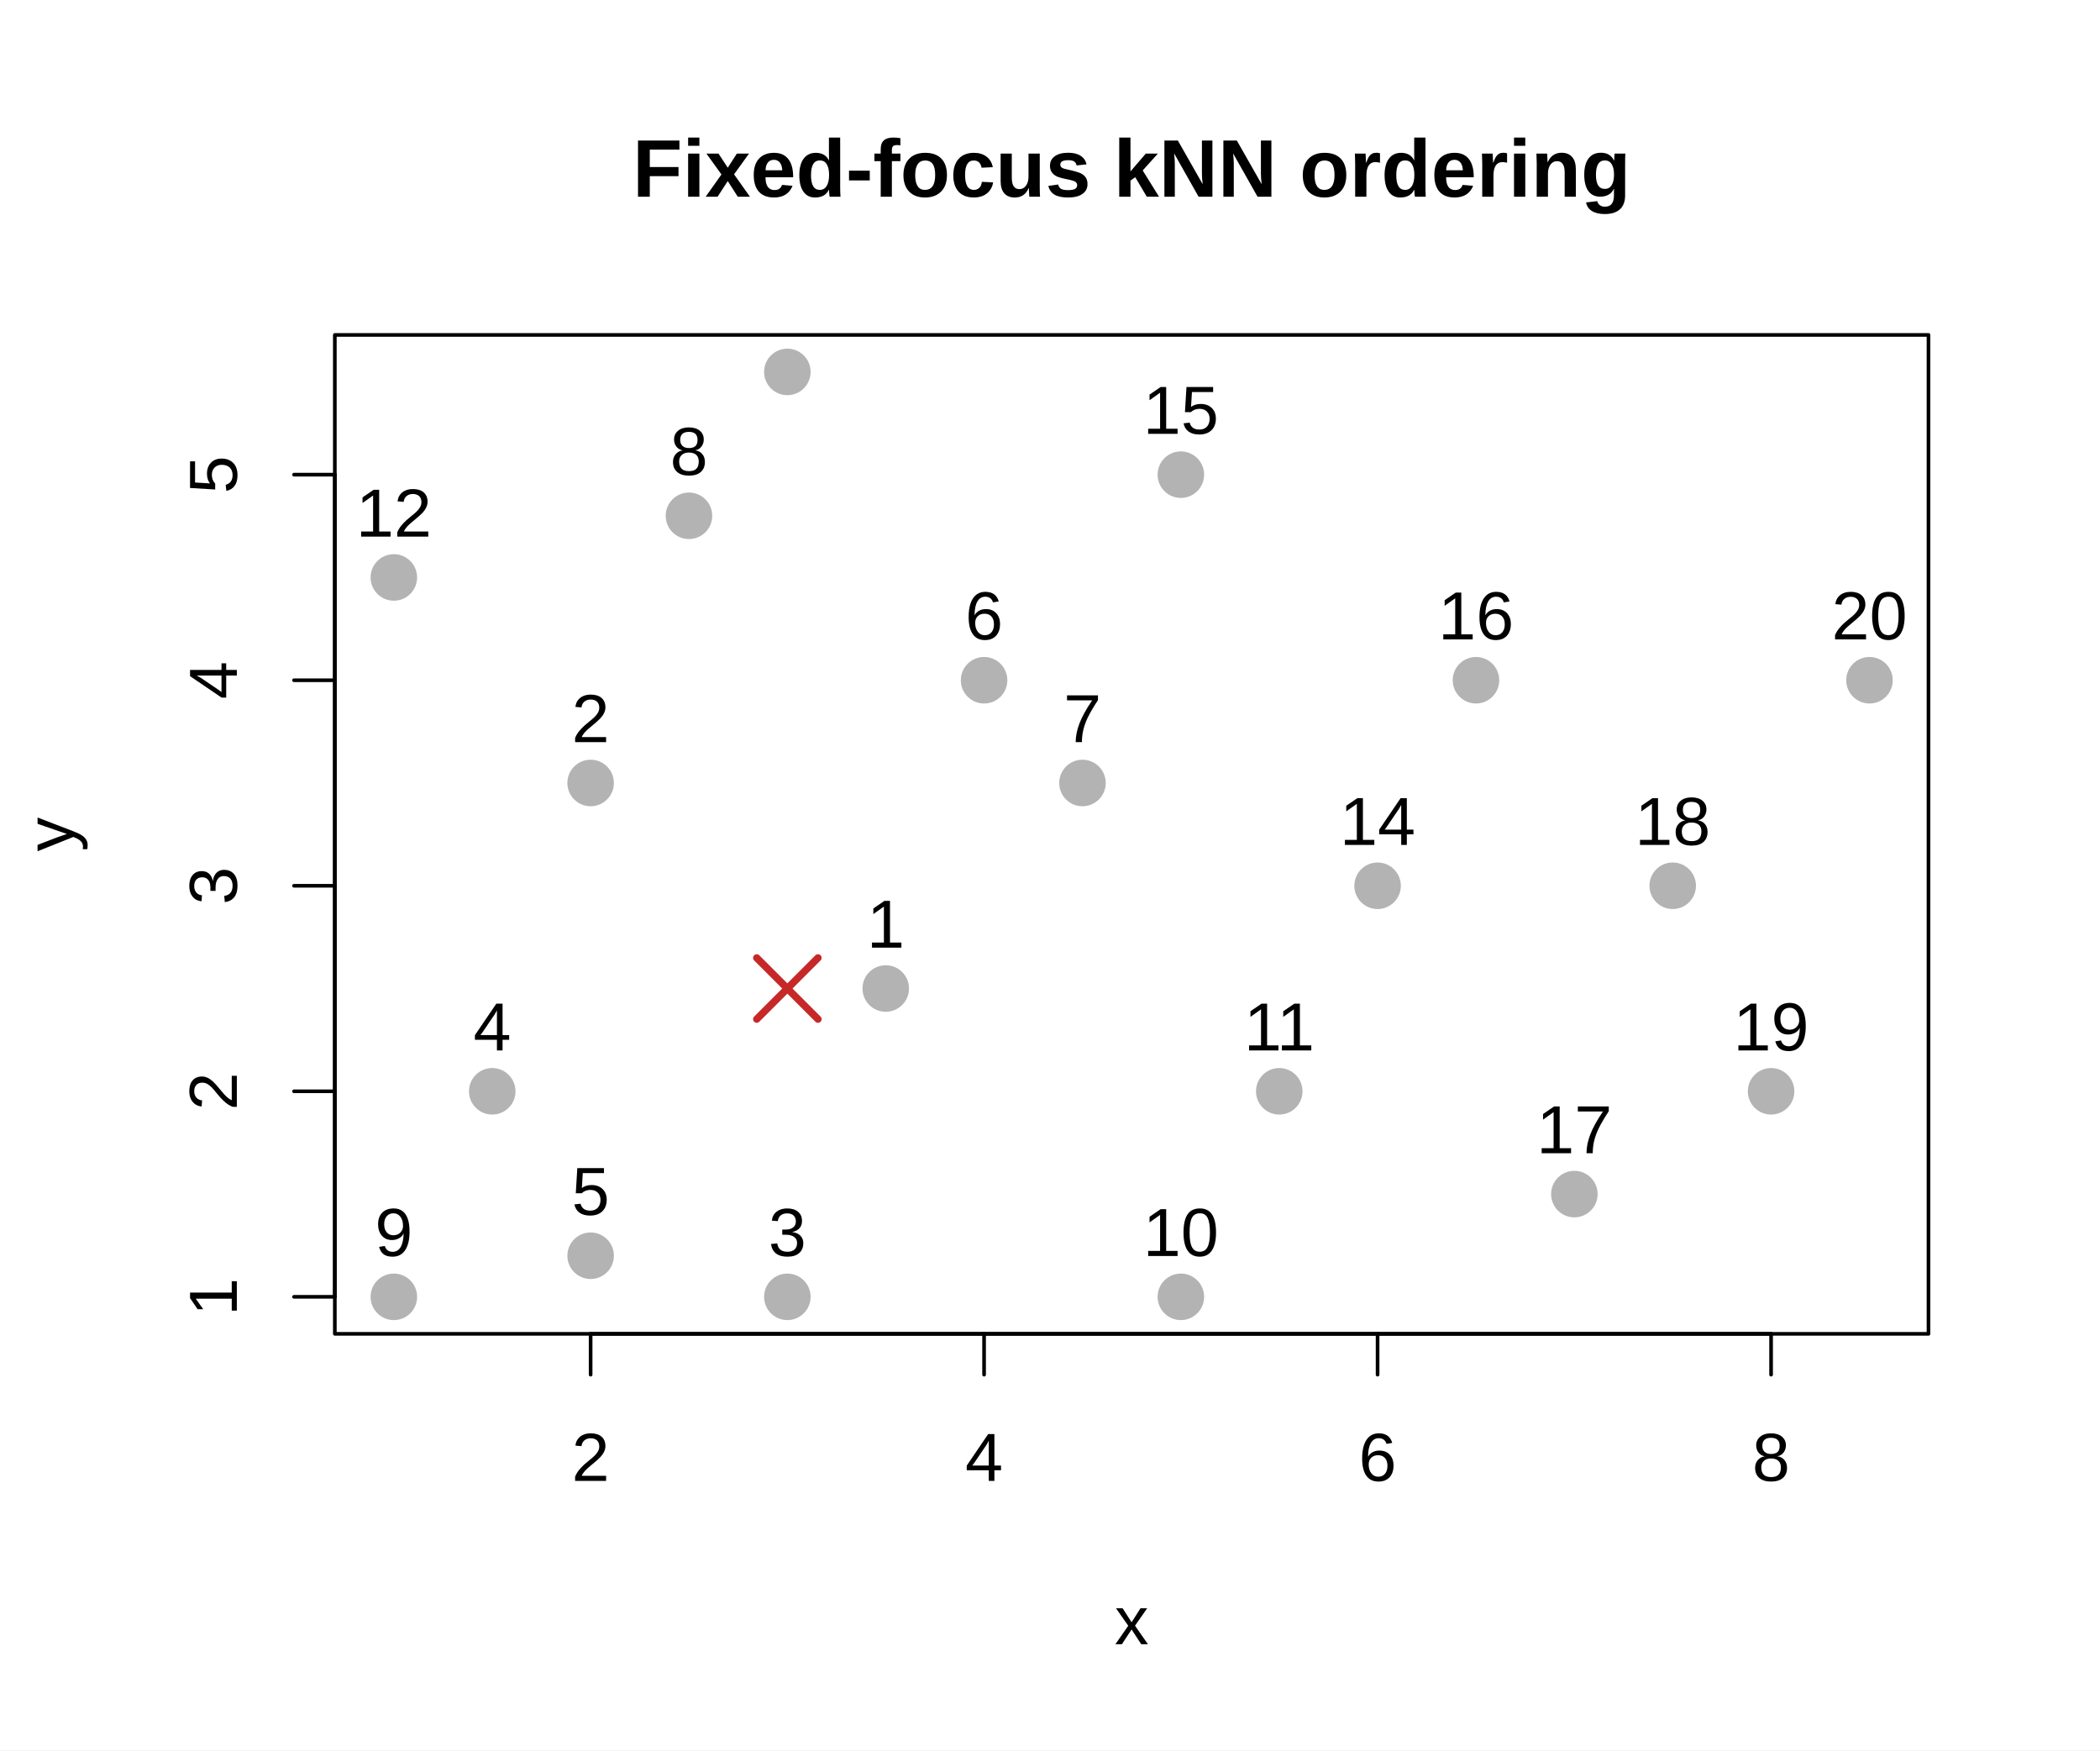
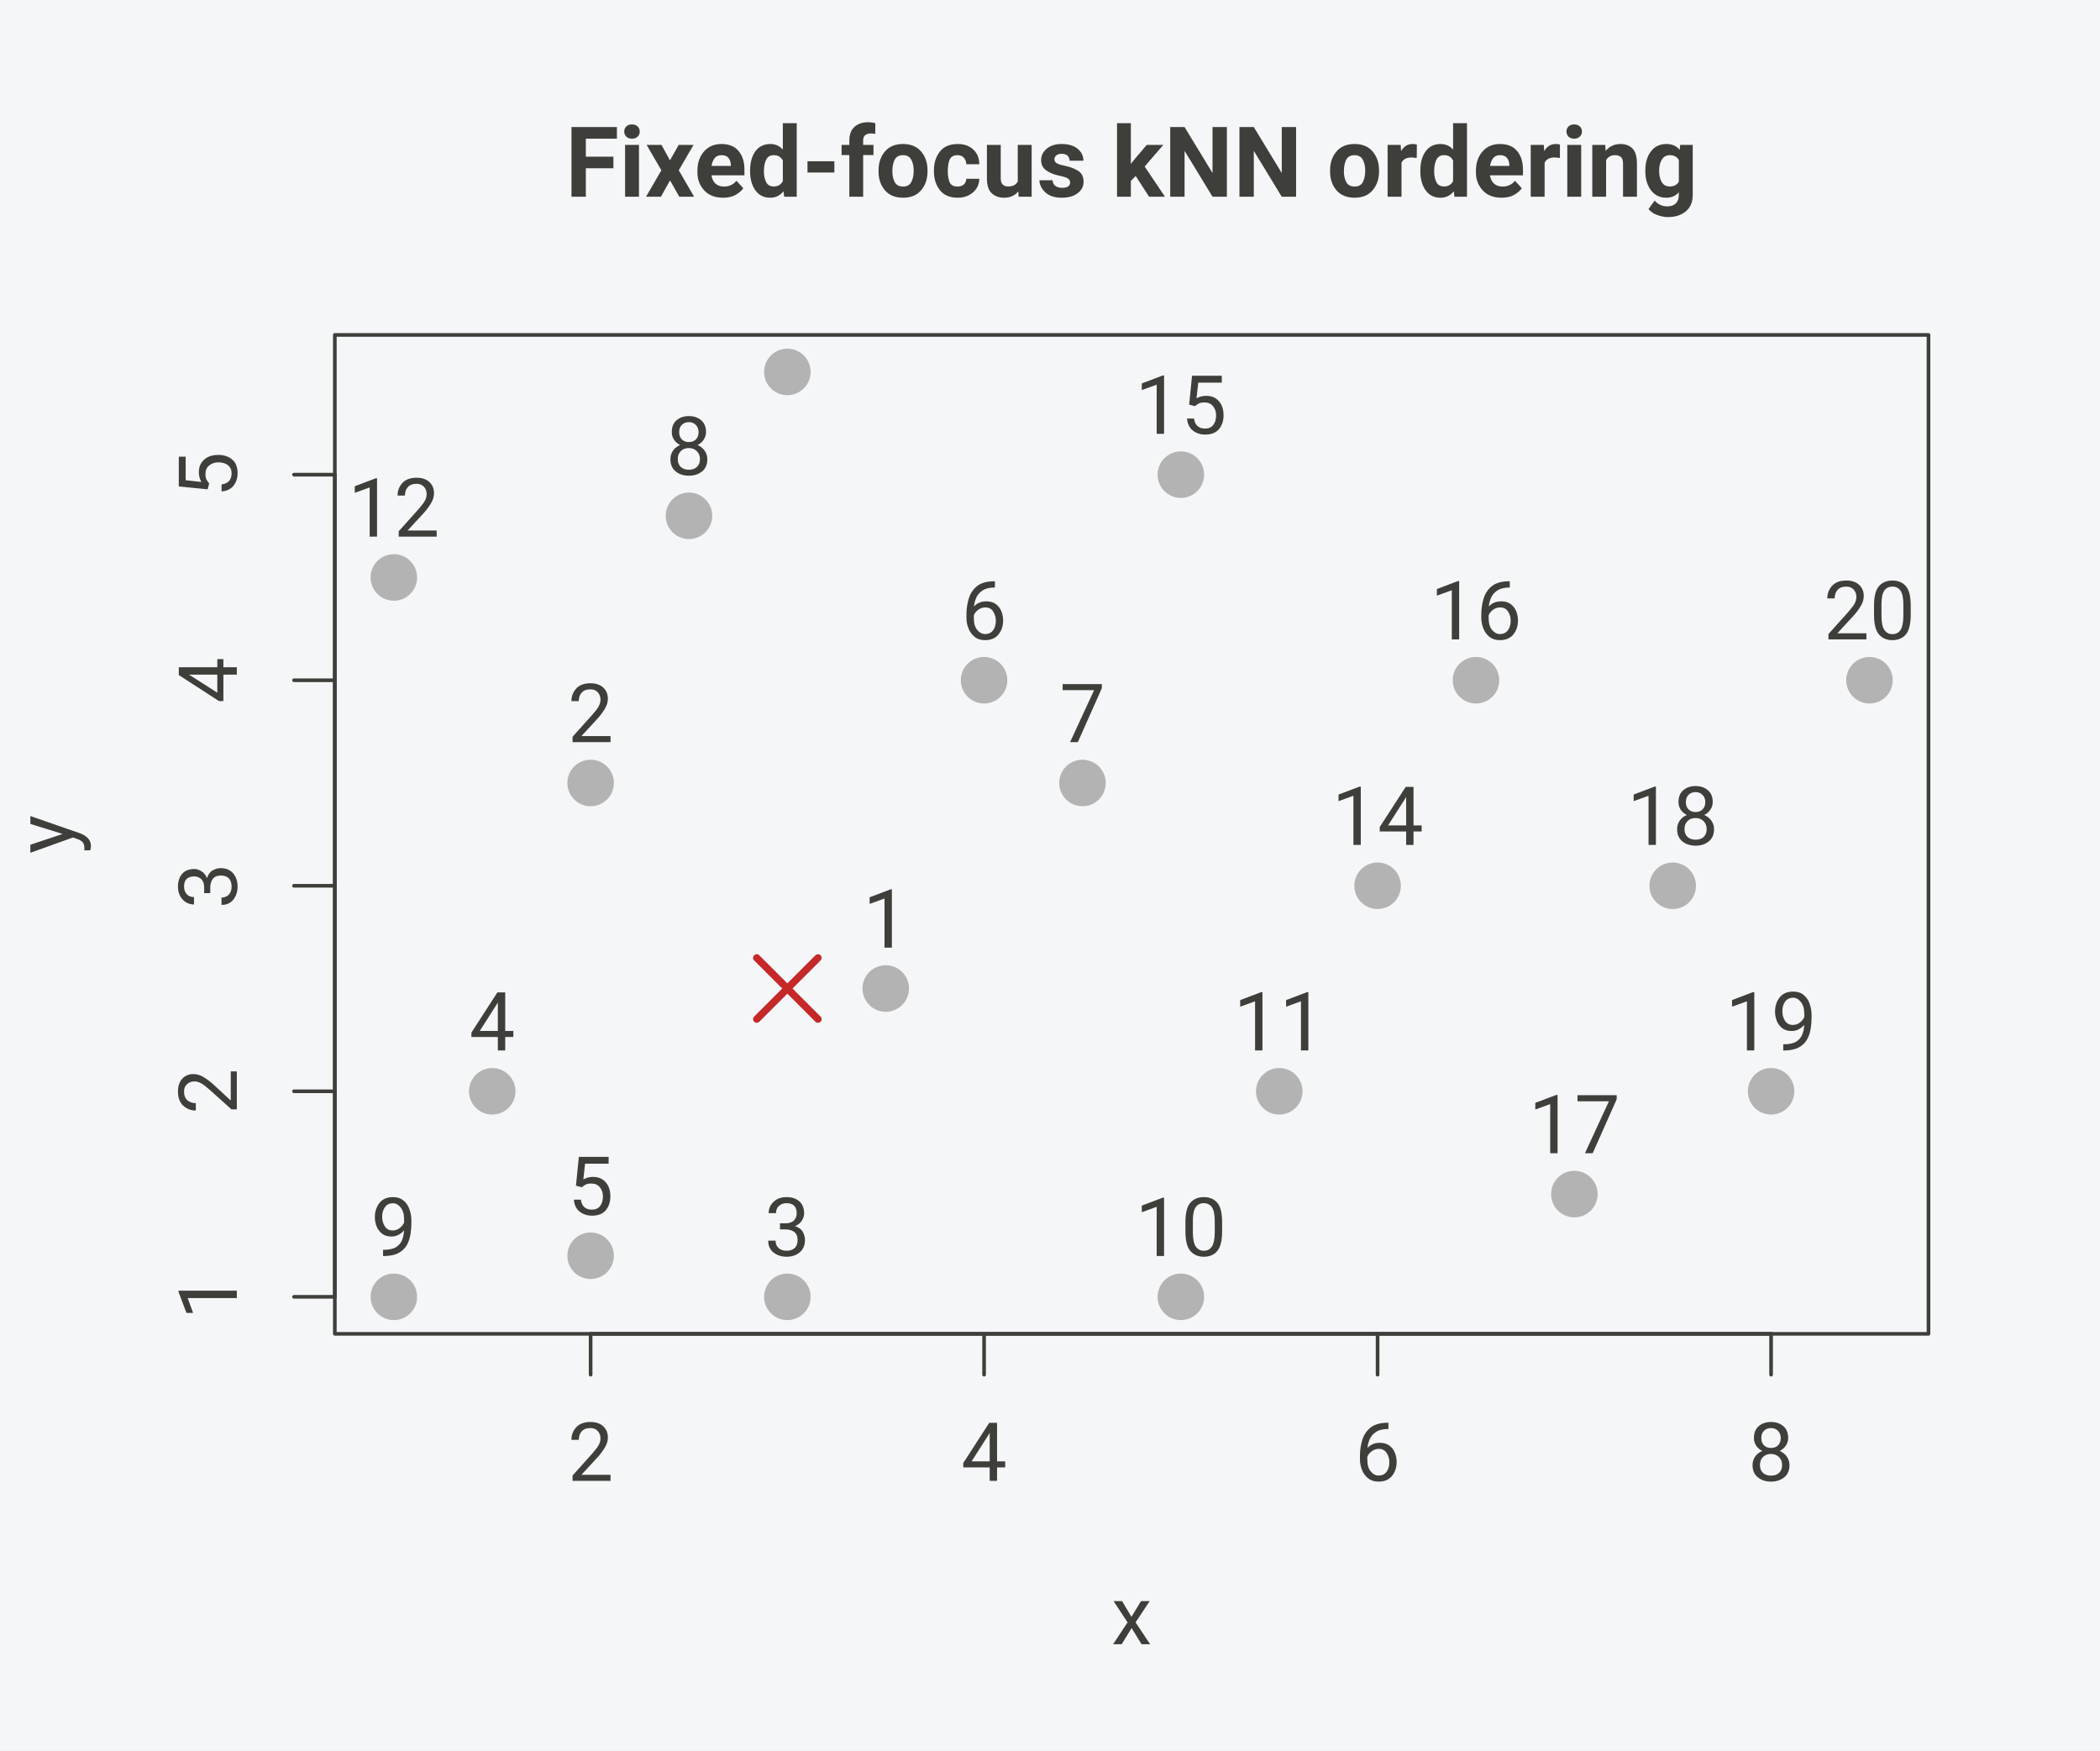
<svg xmlns="http://www.w3.org/2000/svg" width="432.00pt" height="360.00pt" viewBox="0 0 432.00 360.00">
  <g class="svglite">
    <defs>
      <style type="text/css">
-     .svglite line, .svglite polyline, .svglite polygon, .svglite path, .svglite rect, .svglite circle {
+     /* theme-aware-processed */
+     .svglite line, .svglite polyline, .svglite polygon, .svglite path, .svglite circle {
      fill: none;
-       stroke: #000000;
+       stroke: #3E3F3A;
+       stroke-linecap: round;
+       stroke-linejoin: round;
+       stroke-miterlimit: 10.00;
+     }
+     .svglite &gt; g &gt; rect {
+       fill: none;
+       stroke: #3E3F3A;
      stroke-linecap: round;
      stroke-linejoin: round;
      stroke-miterlimit: 10.00;
    }
    .svglite text {
      white-space: pre;
+       fill: #3E3F3A;
    }
    .svglite g.glyphgroup path {
      fill: inherit;
      stroke: none;
    }
  </style>
    </defs>
-     <rect width="100%" height="100%" style="stroke: none; fill: #FFFFFF;" />
+     <rect class="svg-bg" width="100%" height="100%" style="stroke: none; fill: #F5F6F8;" />
    <defs>
      <clipPath id="cpMC4wMHw0MzIuMDB8MC4wMHwzNjAuMDA=">
        <rect x="0.00" y="0.00" width="432.00" height="360.00" />
      </clipPath>
    </defs>
    <g clip-path="url(#cpMC4wMHw0MzIuMDB8MC4wMHwzNjAuMDA=)">
</g>
    <defs>
      <clipPath id="cpNjguODh8Mzk2LjcyfDY4Ljg4fDI3NC4zMg==">
        <rect x="68.88" y="68.88" width="327.84" height="205.44" />
      </clipPath>
    </defs>
    <g clip-path="url(#cpNjguODh8Mzk2LjcyfDY4Ljg4fDI3NC4zMg==)">
      <circle cx="81.02" cy="266.71" r="4.41" style="stroke-width: 0.75; stroke: #B3B3B3; fill: #B3B3B3;" />
      <circle cx="121.50" cy="258.26" r="4.41" style="stroke-width: 0.75; stroke: #B3B3B3; fill: #B3B3B3;" />
      <circle cx="101.26" cy="224.44" r="4.41" style="stroke-width: 0.75; stroke: #B3B3B3; fill: #B3B3B3;" />
      <circle cx="161.97" cy="266.71" r="4.41" style="stroke-width: 0.75; stroke: #B3B3B3; fill: #B3B3B3;" />
      <circle cx="182.21" cy="203.30" r="4.41" style="stroke-width: 0.75; stroke: #B3B3B3; fill: #B3B3B3;" />
      <circle cx="242.92" cy="266.71" r="4.41" style="stroke-width: 0.75; stroke: #B3B3B3; fill: #B3B3B3;" />
      <circle cx="263.16" cy="224.44" r="4.41" style="stroke-width: 0.75; stroke: #B3B3B3; fill: #B3B3B3;" />
      <circle cx="283.39" cy="182.17" r="4.41" style="stroke-width: 0.75; stroke: #B3B3B3; fill: #B3B3B3;" />
      <circle cx="121.50" cy="161.03" r="4.41" style="stroke-width: 0.75; stroke: #B3B3B3; fill: #B3B3B3;" />
      <circle cx="202.44" cy="139.90" r="4.41" style="stroke-width: 0.75; stroke: #B3B3B3; fill: #B3B3B3;" />
      <circle cx="323.87" cy="245.58" r="4.41" style="stroke-width: 0.75; stroke: #B3B3B3; fill: #B3B3B3;" />
      <circle cx="344.10" cy="182.17" r="4.41" style="stroke-width: 0.75; stroke: #B3B3B3; fill: #B3B3B3;" />
      <circle cx="364.34" cy="224.44" r="4.41" style="stroke-width: 0.75; stroke: #B3B3B3; fill: #B3B3B3;" />
      <circle cx="81.02" cy="118.76" r="4.41" style="stroke-width: 0.75; stroke: #B3B3B3; fill: #B3B3B3;" />
      <circle cx="303.63" cy="139.90" r="4.41" style="stroke-width: 0.75; stroke: #B3B3B3; fill: #B3B3B3;" />
      <circle cx="222.68" cy="161.03" r="4.41" style="stroke-width: 0.75; stroke: #B3B3B3; fill: #B3B3B3;" />
      <circle cx="141.73" cy="106.08" r="4.41" style="stroke-width: 0.75; stroke: #B3B3B3; fill: #B3B3B3;" />
      <circle cx="384.58" cy="139.90" r="4.41" style="stroke-width: 0.75; stroke: #B3B3B3; fill: #B3B3B3;" />
      <circle cx="242.92" cy="97.62" r="4.41" style="stroke-width: 0.75; stroke: #B3B3B3; fill: #B3B3B3;" />
      <circle cx="161.97" cy="76.49" r="4.41" style="stroke-width: 0.75; stroke: #B3B3B3; fill: #B3B3B3;" />
    </g>
    <g clip-path="url(#cpMC4wMHw0MzIuMDB8MC4wMHwzNjAuMDA=)">
      <line x1="121.50" y1="274.32" x2="364.34" y2="274.32" style="stroke-width: 0.75;" />
      <line x1="121.50" y1="274.32" x2="121.50" y2="282.72" style="stroke-width: 0.75;" />
      <line x1="202.44" y1="274.32" x2="202.44" y2="282.72" style="stroke-width: 0.75;" />
      <line x1="283.39" y1="274.32" x2="283.39" y2="282.72" style="stroke-width: 0.75;" />
      <line x1="364.34" y1="274.32" x2="364.34" y2="282.72" style="stroke-width: 0.75;" />
-       <text x="121.50" y="304.56" text-anchor="middle" style="font-size: 14.00px; font-family: &quot;Arial&quot;;" textLength="7.78px" lengthAdjust="spacingAndGlyphs">2</text>
-       <text x="202.44" y="304.56" text-anchor="middle" style="font-size: 14.00px; font-family: &quot;Arial&quot;;" textLength="7.78px" lengthAdjust="spacingAndGlyphs">4</text>
-       <text x="283.39" y="304.56" text-anchor="middle" style="font-size: 14.00px; font-family: &quot;Arial&quot;;" textLength="7.78px" lengthAdjust="spacingAndGlyphs">6</text>
-       <text x="364.34" y="304.56" text-anchor="middle" style="font-size: 14.00px; font-family: &quot;Arial&quot;;" textLength="7.78px" lengthAdjust="spacingAndGlyphs">8</text>
+       <text x="121.50" y="304.56" text-anchor="middle" style="font-size: 1.4em; font-family: &quot;Roboto&quot;, -apple-system, BlinkMacSystemFont, &quot;Segoe UI&quot;, system-ui, sans-serif;">2</text>
+       <text x="202.44" y="304.56" text-anchor="middle" style="font-size: 1.4em; font-family: &quot;Roboto&quot;, -apple-system, BlinkMacSystemFont, &quot;Segoe UI&quot;, system-ui, sans-serif;">4</text>
+       <text x="283.39" y="304.56" text-anchor="middle" style="font-size: 1.4em; font-family: &quot;Roboto&quot;, -apple-system, BlinkMacSystemFont, &quot;Segoe UI&quot;, system-ui, sans-serif;">6</text>
+       <text x="364.34" y="304.56" text-anchor="middle" style="font-size: 1.4em; font-family: &quot;Roboto&quot;, -apple-system, BlinkMacSystemFont, &quot;Segoe UI&quot;, system-ui, sans-serif;">8</text>
      <line x1="68.88" y1="266.71" x2="68.88" y2="97.62" style="stroke-width: 0.75;" />
      <line x1="68.88" y1="266.71" x2="60.48" y2="266.71" style="stroke-width: 0.75;" />
      <line x1="68.88" y1="224.44" x2="60.48" y2="224.44" style="stroke-width: 0.75;" />
      <line x1="68.88" y1="182.17" x2="60.48" y2="182.17" style="stroke-width: 0.75;" />
      <line x1="68.88" y1="139.90" x2="60.48" y2="139.90" style="stroke-width: 0.75;" />
      <line x1="68.88" y1="97.62" x2="60.48" y2="97.62" style="stroke-width: 0.75;" />
-       <text transform="translate(48.72,266.71) rotate(-90)" text-anchor="middle" style="font-size: 14.00px; font-family: &quot;Arial&quot;;" textLength="7.78px" lengthAdjust="spacingAndGlyphs">1</text>
-       <text transform="translate(48.72,224.44) rotate(-90)" text-anchor="middle" style="font-size: 14.00px; font-family: &quot;Arial&quot;;" textLength="7.78px" lengthAdjust="spacingAndGlyphs">2</text>
-       <text transform="translate(48.72,182.17) rotate(-90)" text-anchor="middle" style="font-size: 14.00px; font-family: &quot;Arial&quot;;" textLength="7.78px" lengthAdjust="spacingAndGlyphs">3</text>
-       <text transform="translate(48.72,139.90) rotate(-90)" text-anchor="middle" style="font-size: 14.00px; font-family: &quot;Arial&quot;;" textLength="7.78px" lengthAdjust="spacingAndGlyphs">4</text>
-       <text transform="translate(48.72,97.62) rotate(-90)" text-anchor="middle" style="font-size: 14.00px; font-family: &quot;Arial&quot;;" textLength="7.78px" lengthAdjust="spacingAndGlyphs">5</text>
+       <text transform="translate(48.72,266.71) rotate(-90)" text-anchor="middle" style="font-size: 1.4em; font-family: &quot;Roboto&quot;, -apple-system, BlinkMacSystemFont, &quot;Segoe UI&quot;, system-ui, sans-serif;">1</text>
+       <text transform="translate(48.72,224.44) rotate(-90)" text-anchor="middle" style="font-size: 1.4em; font-family: &quot;Roboto&quot;, -apple-system, BlinkMacSystemFont, &quot;Segoe UI&quot;, system-ui, sans-serif;">2</text>
+       <text transform="translate(48.72,182.17) rotate(-90)" text-anchor="middle" style="font-size: 1.4em; font-family: &quot;Roboto&quot;, -apple-system, BlinkMacSystemFont, &quot;Segoe UI&quot;, system-ui, sans-serif;">3</text>
+       <text transform="translate(48.72,139.90) rotate(-90)" text-anchor="middle" style="font-size: 1.4em; font-family: &quot;Roboto&quot;, -apple-system, BlinkMacSystemFont, &quot;Segoe UI&quot;, system-ui, sans-serif;">4</text>
+       <text transform="translate(48.72,97.62) rotate(-90)" text-anchor="middle" style="font-size: 1.4em; font-family: &quot;Roboto&quot;, -apple-system, BlinkMacSystemFont, &quot;Segoe UI&quot;, system-ui, sans-serif;">5</text>
      <polygon points="68.88,274.32 396.72,274.32 396.72,68.88 68.88,68.88 " style="stroke-width: 0.75;" />
-       <text x="232.80" y="40.46" text-anchor="middle" style="font-size: 16.80px; font-weight: bold; font-family: &quot;Arial&quot;;" textLength="205.38px" lengthAdjust="spacingAndGlyphs">Fixed-focus kNN ordering</text>
-       <text x="232.80" y="338.16" text-anchor="middle" style="font-size: 14.00px; font-family: &quot;Arial&quot;;" textLength="7.00px" lengthAdjust="spacingAndGlyphs">x</text>
-       <text transform="translate(15.12,171.60) rotate(-90)" text-anchor="middle" style="font-size: 14.00px; font-family: &quot;Arial&quot;;" textLength="7.00px" lengthAdjust="spacingAndGlyphs">y</text>
+       <text x="232.80" y="40.46" text-anchor="middle" style="font-size: 1.68em; font-weight: bold; font-family: &quot;Roboto&quot;, -apple-system, BlinkMacSystemFont, &quot;Segoe UI&quot;, system-ui, sans-serif;">Fixed-focus kNN ordering</text>
+       <text x="232.80" y="338.16" text-anchor="middle" style="font-size: 1.4em; font-family: &quot;Roboto&quot;, -apple-system, BlinkMacSystemFont, &quot;Segoe UI&quot;, system-ui, sans-serif;">x</text>
+       <text transform="translate(15.12,171.60) rotate(-90)" text-anchor="middle" style="font-size: 1.4em; font-family: &quot;Roboto&quot;, -apple-system, BlinkMacSystemFont, &quot;Segoe UI&quot;, system-ui, sans-serif;">y</text>
    </g>
    <g clip-path="url(#cpNjguODh8Mzk2LjcyfDY4Ljg4fDI3NC4zMg==)">
      <line x1="155.67" y1="209.60" x2="168.27" y2="197.00" style="stroke-width: 1.50; stroke: #C62828;" />
      <line x1="155.67" y1="197.00" x2="168.27" y2="209.60" style="stroke-width: 1.50; stroke: #C62828;" />
-       <text x="81.02" y="258.31" text-anchor="middle" style="font-size: 14.00px; font-family: &quot;Arial&quot;;" textLength="7.78px" lengthAdjust="spacingAndGlyphs">9</text>
-       <text x="121.50" y="249.86" text-anchor="middle" style="font-size: 14.00px; font-family: &quot;Arial&quot;;" textLength="7.78px" lengthAdjust="spacingAndGlyphs">5</text>
-       <text x="101.26" y="216.04" text-anchor="middle" style="font-size: 14.00px; font-family: &quot;Arial&quot;;" textLength="7.78px" lengthAdjust="spacingAndGlyphs">4</text>
-       <text x="161.97" y="258.31" text-anchor="middle" style="font-size: 14.00px; font-family: &quot;Arial&quot;;" textLength="7.78px" lengthAdjust="spacingAndGlyphs">3</text>
-       <text x="182.21" y="194.90" text-anchor="middle" style="font-size: 14.00px; font-family: &quot;Arial&quot;;" textLength="7.78px" lengthAdjust="spacingAndGlyphs">1</text>
-       <text x="242.92" y="258.31" text-anchor="middle" style="font-size: 14.00px; font-family: &quot;Arial&quot;;" textLength="15.56px" lengthAdjust="spacingAndGlyphs">10</text>
-       <text x="263.16" y="216.04" text-anchor="middle" style="font-size: 14.00px; font-family: &quot;Arial&quot;;" textLength="14.53px" lengthAdjust="spacingAndGlyphs">11</text>
-       <text x="283.39" y="173.77" text-anchor="middle" style="font-size: 14.00px; font-family: &quot;Arial&quot;;" textLength="15.56px" lengthAdjust="spacingAndGlyphs">14</text>
-       <text x="121.50" y="152.63" text-anchor="middle" style="font-size: 14.00px; font-family: &quot;Arial&quot;;" textLength="7.78px" lengthAdjust="spacingAndGlyphs">2</text>
-       <text x="202.44" y="131.50" text-anchor="middle" style="font-size: 14.00px; font-family: &quot;Arial&quot;;" textLength="7.78px" lengthAdjust="spacingAndGlyphs">6</text>
-       <text x="323.87" y="237.18" text-anchor="middle" style="font-size: 14.00px; font-family: &quot;Arial&quot;;" textLength="15.56px" lengthAdjust="spacingAndGlyphs">17</text>
-       <text x="344.10" y="173.77" text-anchor="middle" style="font-size: 14.00px; font-family: &quot;Arial&quot;;" textLength="15.56px" lengthAdjust="spacingAndGlyphs">18</text>
-       <text x="364.34" y="216.04" text-anchor="middle" style="font-size: 14.00px; font-family: &quot;Arial&quot;;" textLength="15.56px" lengthAdjust="spacingAndGlyphs">19</text>
-       <text x="81.02" y="110.36" text-anchor="middle" style="font-size: 14.00px; font-family: &quot;Arial&quot;;" textLength="15.56px" lengthAdjust="spacingAndGlyphs">12</text>
-       <text x="303.63" y="131.50" text-anchor="middle" style="font-size: 14.00px; font-family: &quot;Arial&quot;;" textLength="15.56px" lengthAdjust="spacingAndGlyphs">16</text>
-       <text x="222.68" y="152.63" text-anchor="middle" style="font-size: 14.00px; font-family: &quot;Arial&quot;;" textLength="7.78px" lengthAdjust="spacingAndGlyphs">7</text>
-       <text x="141.73" y="97.68" text-anchor="middle" style="font-size: 14.00px; font-family: &quot;Arial&quot;;" textLength="7.78px" lengthAdjust="spacingAndGlyphs">8</text>
-       <text x="384.58" y="131.50" text-anchor="middle" style="font-size: 14.00px; font-family: &quot;Arial&quot;;" textLength="15.56px" lengthAdjust="spacingAndGlyphs">20</text>
-       <text x="242.92" y="89.22" text-anchor="middle" style="font-size: 14.00px; font-family: &quot;Arial&quot;;" textLength="15.56px" lengthAdjust="spacingAndGlyphs">15</text>
-       <text x="161.97" y="68.09" text-anchor="middle" style="font-size: 14.00px; font-family: &quot;Arial&quot;;" textLength="15.56px" lengthAdjust="spacingAndGlyphs">13</text>
+       <text x="81.02" y="258.31" text-anchor="middle" style="font-size: 1.4em; font-family: &quot;Roboto&quot;, -apple-system, BlinkMacSystemFont, &quot;Segoe UI&quot;, system-ui, sans-serif;">9</text>
+       <text x="121.50" y="249.86" text-anchor="middle" style="font-size: 1.4em; font-family: &quot;Roboto&quot;, -apple-system, BlinkMacSystemFont, &quot;Segoe UI&quot;, system-ui, sans-serif;">5</text>
+       <text x="101.26" y="216.04" text-anchor="middle" style="font-size: 1.4em; font-family: &quot;Roboto&quot;, -apple-system, BlinkMacSystemFont, &quot;Segoe UI&quot;, system-ui, sans-serif;">4</text>
+       <text x="161.97" y="258.31" text-anchor="middle" style="font-size: 1.4em; font-family: &quot;Roboto&quot;, -apple-system, BlinkMacSystemFont, &quot;Segoe UI&quot;, system-ui, sans-serif;">3</text>
+       <text x="182.21" y="194.90" text-anchor="middle" style="font-size: 1.4em; font-family: &quot;Roboto&quot;, -apple-system, BlinkMacSystemFont, &quot;Segoe UI&quot;, system-ui, sans-serif;">1</text>
+       <text x="242.92" y="258.31" text-anchor="middle" style="font-size: 1.4em; font-family: &quot;Roboto&quot;, -apple-system, BlinkMacSystemFont, &quot;Segoe UI&quot;, system-ui, sans-serif;">10</text>
+       <text x="263.16" y="216.04" text-anchor="middle" style="font-size: 1.4em; font-family: &quot;Roboto&quot;, -apple-system, BlinkMacSystemFont, &quot;Segoe UI&quot;, system-ui, sans-serif;">11</text>
+       <text x="283.39" y="173.77" text-anchor="middle" style="font-size: 1.4em; font-family: &quot;Roboto&quot;, -apple-system, BlinkMacSystemFont, &quot;Segoe UI&quot;, system-ui, sans-serif;">14</text>
+       <text x="121.50" y="152.63" text-anchor="middle" style="font-size: 1.4em; font-family: &quot;Roboto&quot;, -apple-system, BlinkMacSystemFont, &quot;Segoe UI&quot;, system-ui, sans-serif;">2</text>
+       <text x="202.44" y="131.50" text-anchor="middle" style="font-size: 1.4em; font-family: &quot;Roboto&quot;, -apple-system, BlinkMacSystemFont, &quot;Segoe UI&quot;, system-ui, sans-serif;">6</text>
+       <text x="323.87" y="237.18" text-anchor="middle" style="font-size: 1.4em; font-family: &quot;Roboto&quot;, -apple-system, BlinkMacSystemFont, &quot;Segoe UI&quot;, system-ui, sans-serif;">17</text>
+       <text x="344.10" y="173.77" text-anchor="middle" style="font-size: 1.4em; font-family: &quot;Roboto&quot;, -apple-system, BlinkMacSystemFont, &quot;Segoe UI&quot;, system-ui, sans-serif;">18</text>
+       <text x="364.34" y="216.04" text-anchor="middle" style="font-size: 1.4em; font-family: &quot;Roboto&quot;, -apple-system, BlinkMacSystemFont, &quot;Segoe UI&quot;, system-ui, sans-serif;">19</text>
+       <text x="81.02" y="110.36" text-anchor="middle" style="font-size: 1.4em; font-family: &quot;Roboto&quot;, -apple-system, BlinkMacSystemFont, &quot;Segoe UI&quot;, system-ui, sans-serif;">12</text>
+       <text x="303.63" y="131.50" text-anchor="middle" style="font-size: 1.4em; font-family: &quot;Roboto&quot;, -apple-system, BlinkMacSystemFont, &quot;Segoe UI&quot;, system-ui, sans-serif;">16</text>
+       <text x="222.68" y="152.63" text-anchor="middle" style="font-size: 1.4em; font-family: &quot;Roboto&quot;, -apple-system, BlinkMacSystemFont, &quot;Segoe UI&quot;, system-ui, sans-serif;">7</text>
+       <text x="141.73" y="97.68" text-anchor="middle" style="font-size: 1.4em; font-family: &quot;Roboto&quot;, -apple-system, BlinkMacSystemFont, &quot;Segoe UI&quot;, system-ui, sans-serif;">8</text>
+       <text x="384.58" y="131.50" text-anchor="middle" style="font-size: 1.4em; font-family: &quot;Roboto&quot;, -apple-system, BlinkMacSystemFont, &quot;Segoe UI&quot;, system-ui, sans-serif;">20</text>
+       <text x="242.92" y="89.22" text-anchor="middle" style="font-size: 1.4em; font-family: &quot;Roboto&quot;, -apple-system, BlinkMacSystemFont, &quot;Segoe UI&quot;, system-ui, sans-serif;">15</text>
+       <text x="161.97" y="68.09" text-anchor="middle" style="font-size: 1.4em; font-family: &quot;Roboto&quot;, -apple-system, BlinkMacSystemFont, &quot;Segoe UI&quot;, system-ui, sans-serif;">13</text>
    </g>
  </g>
</svg>
